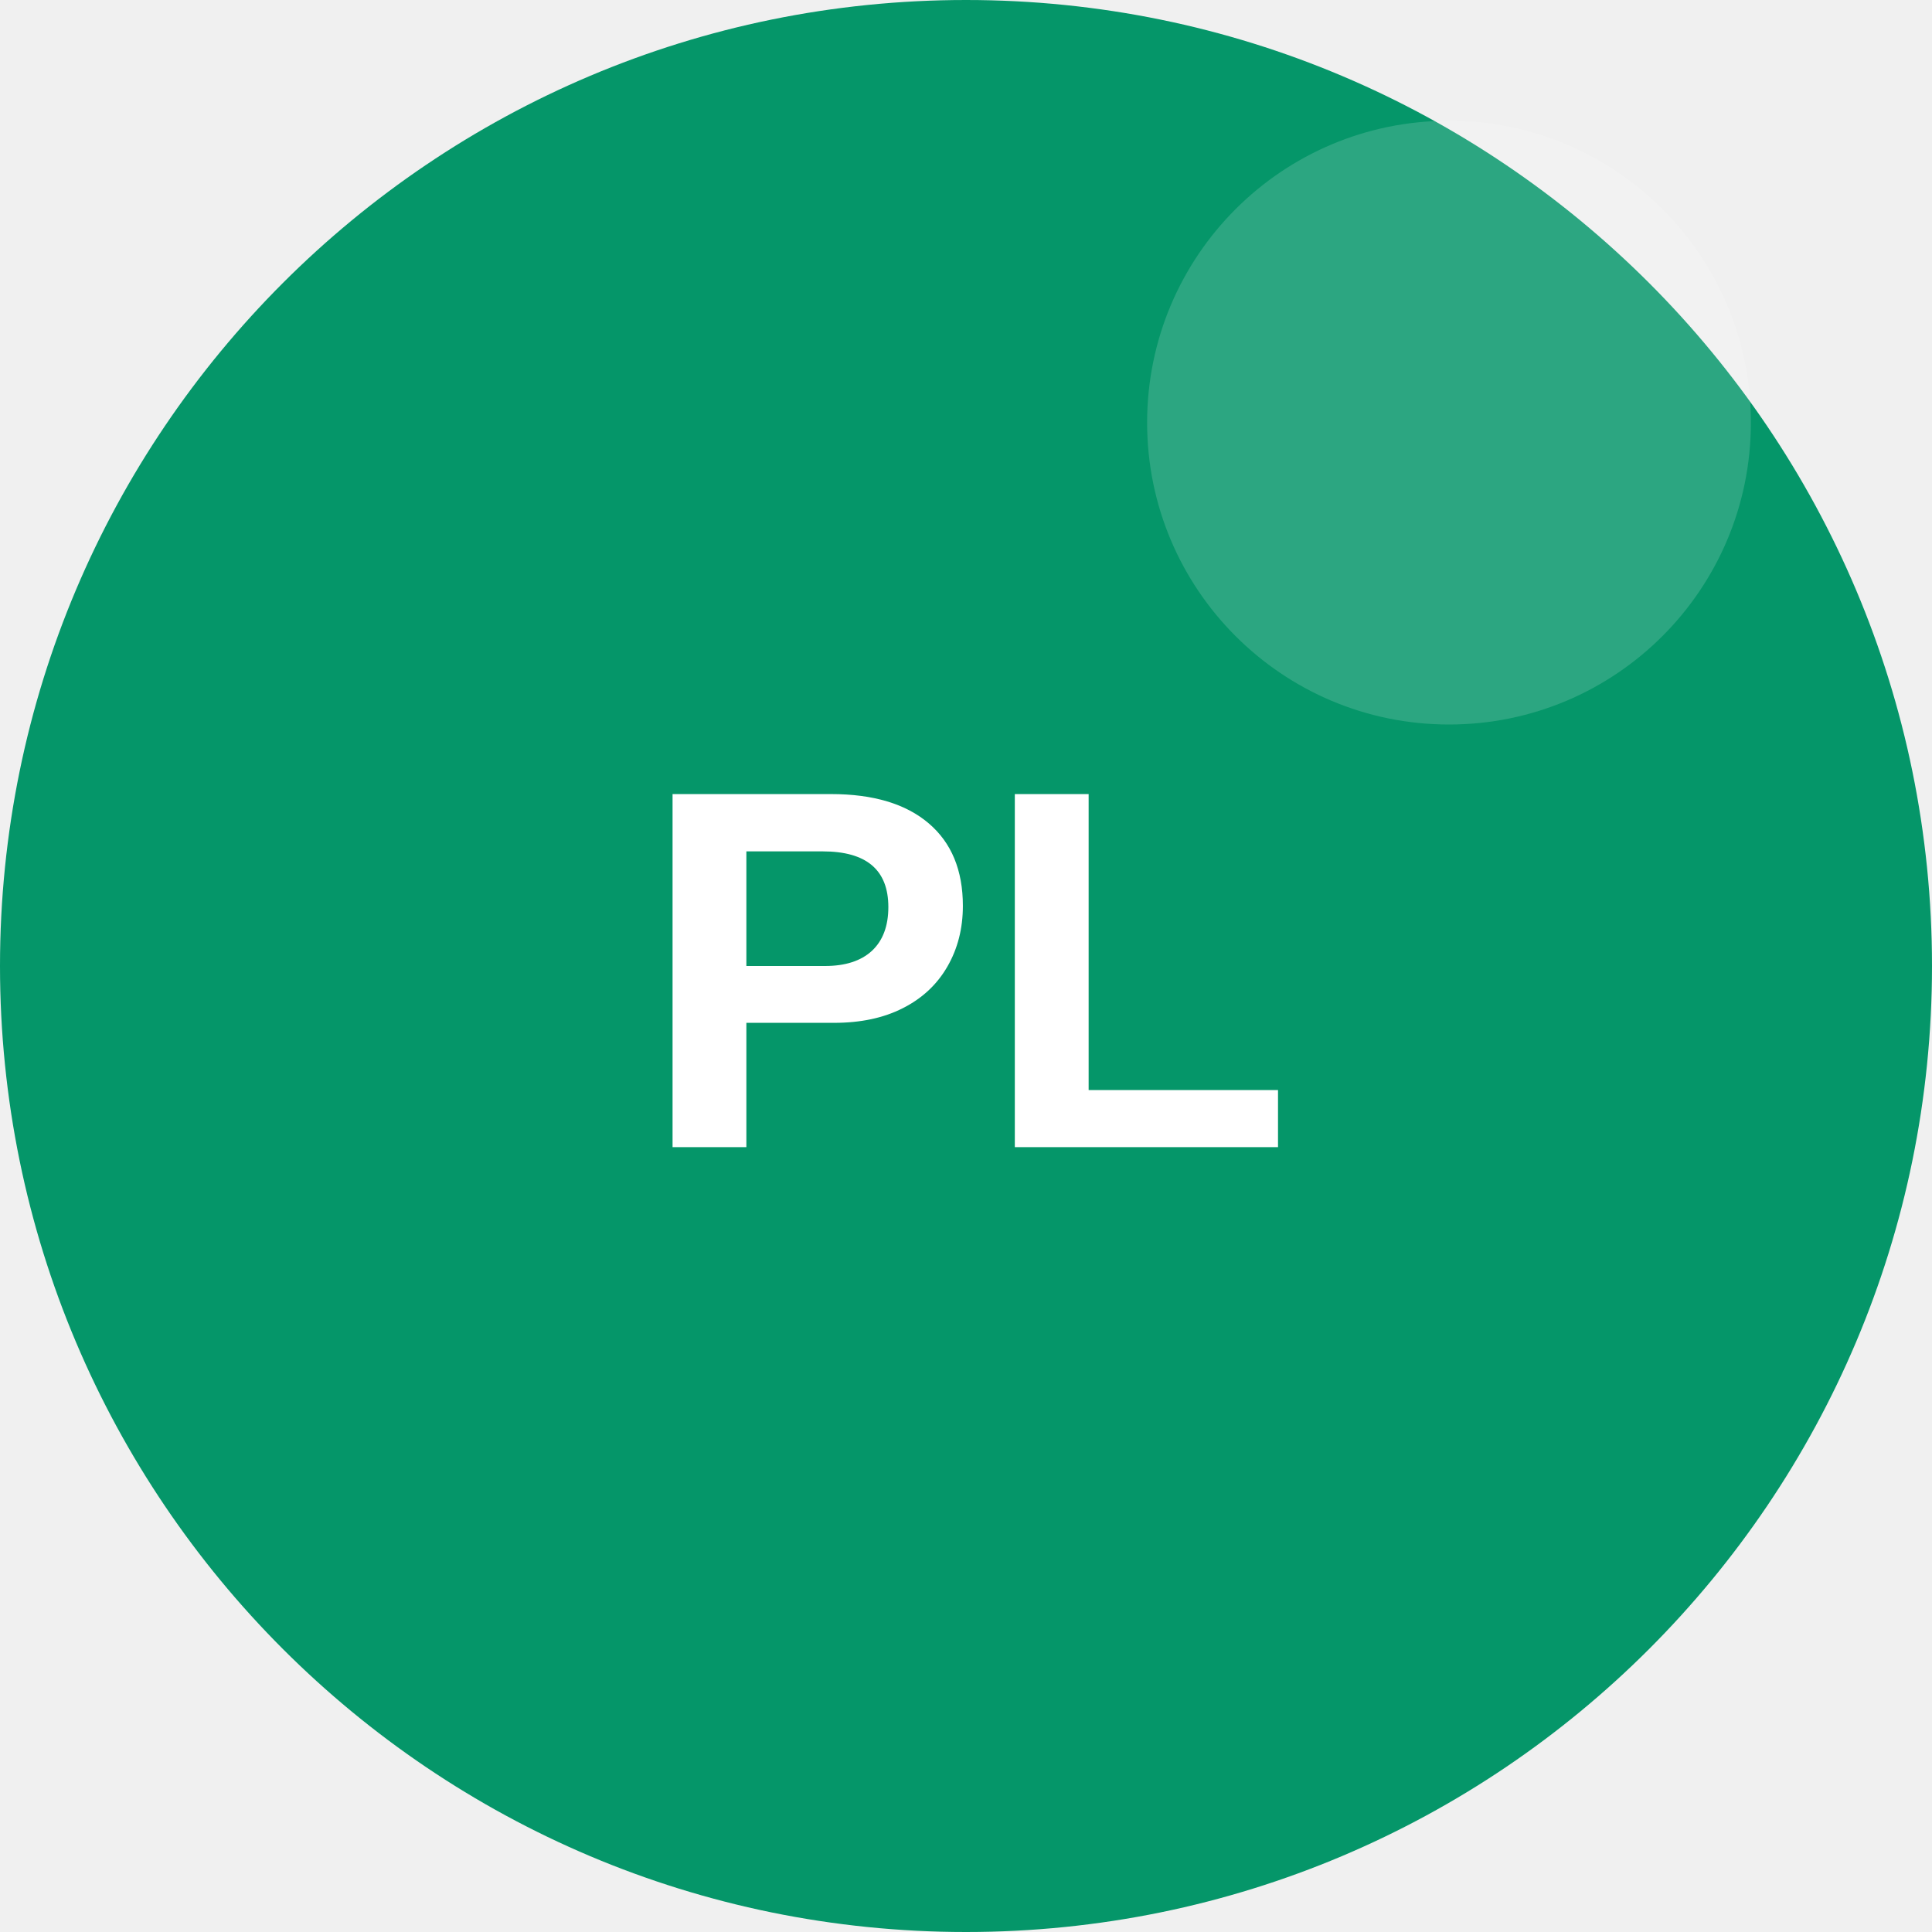
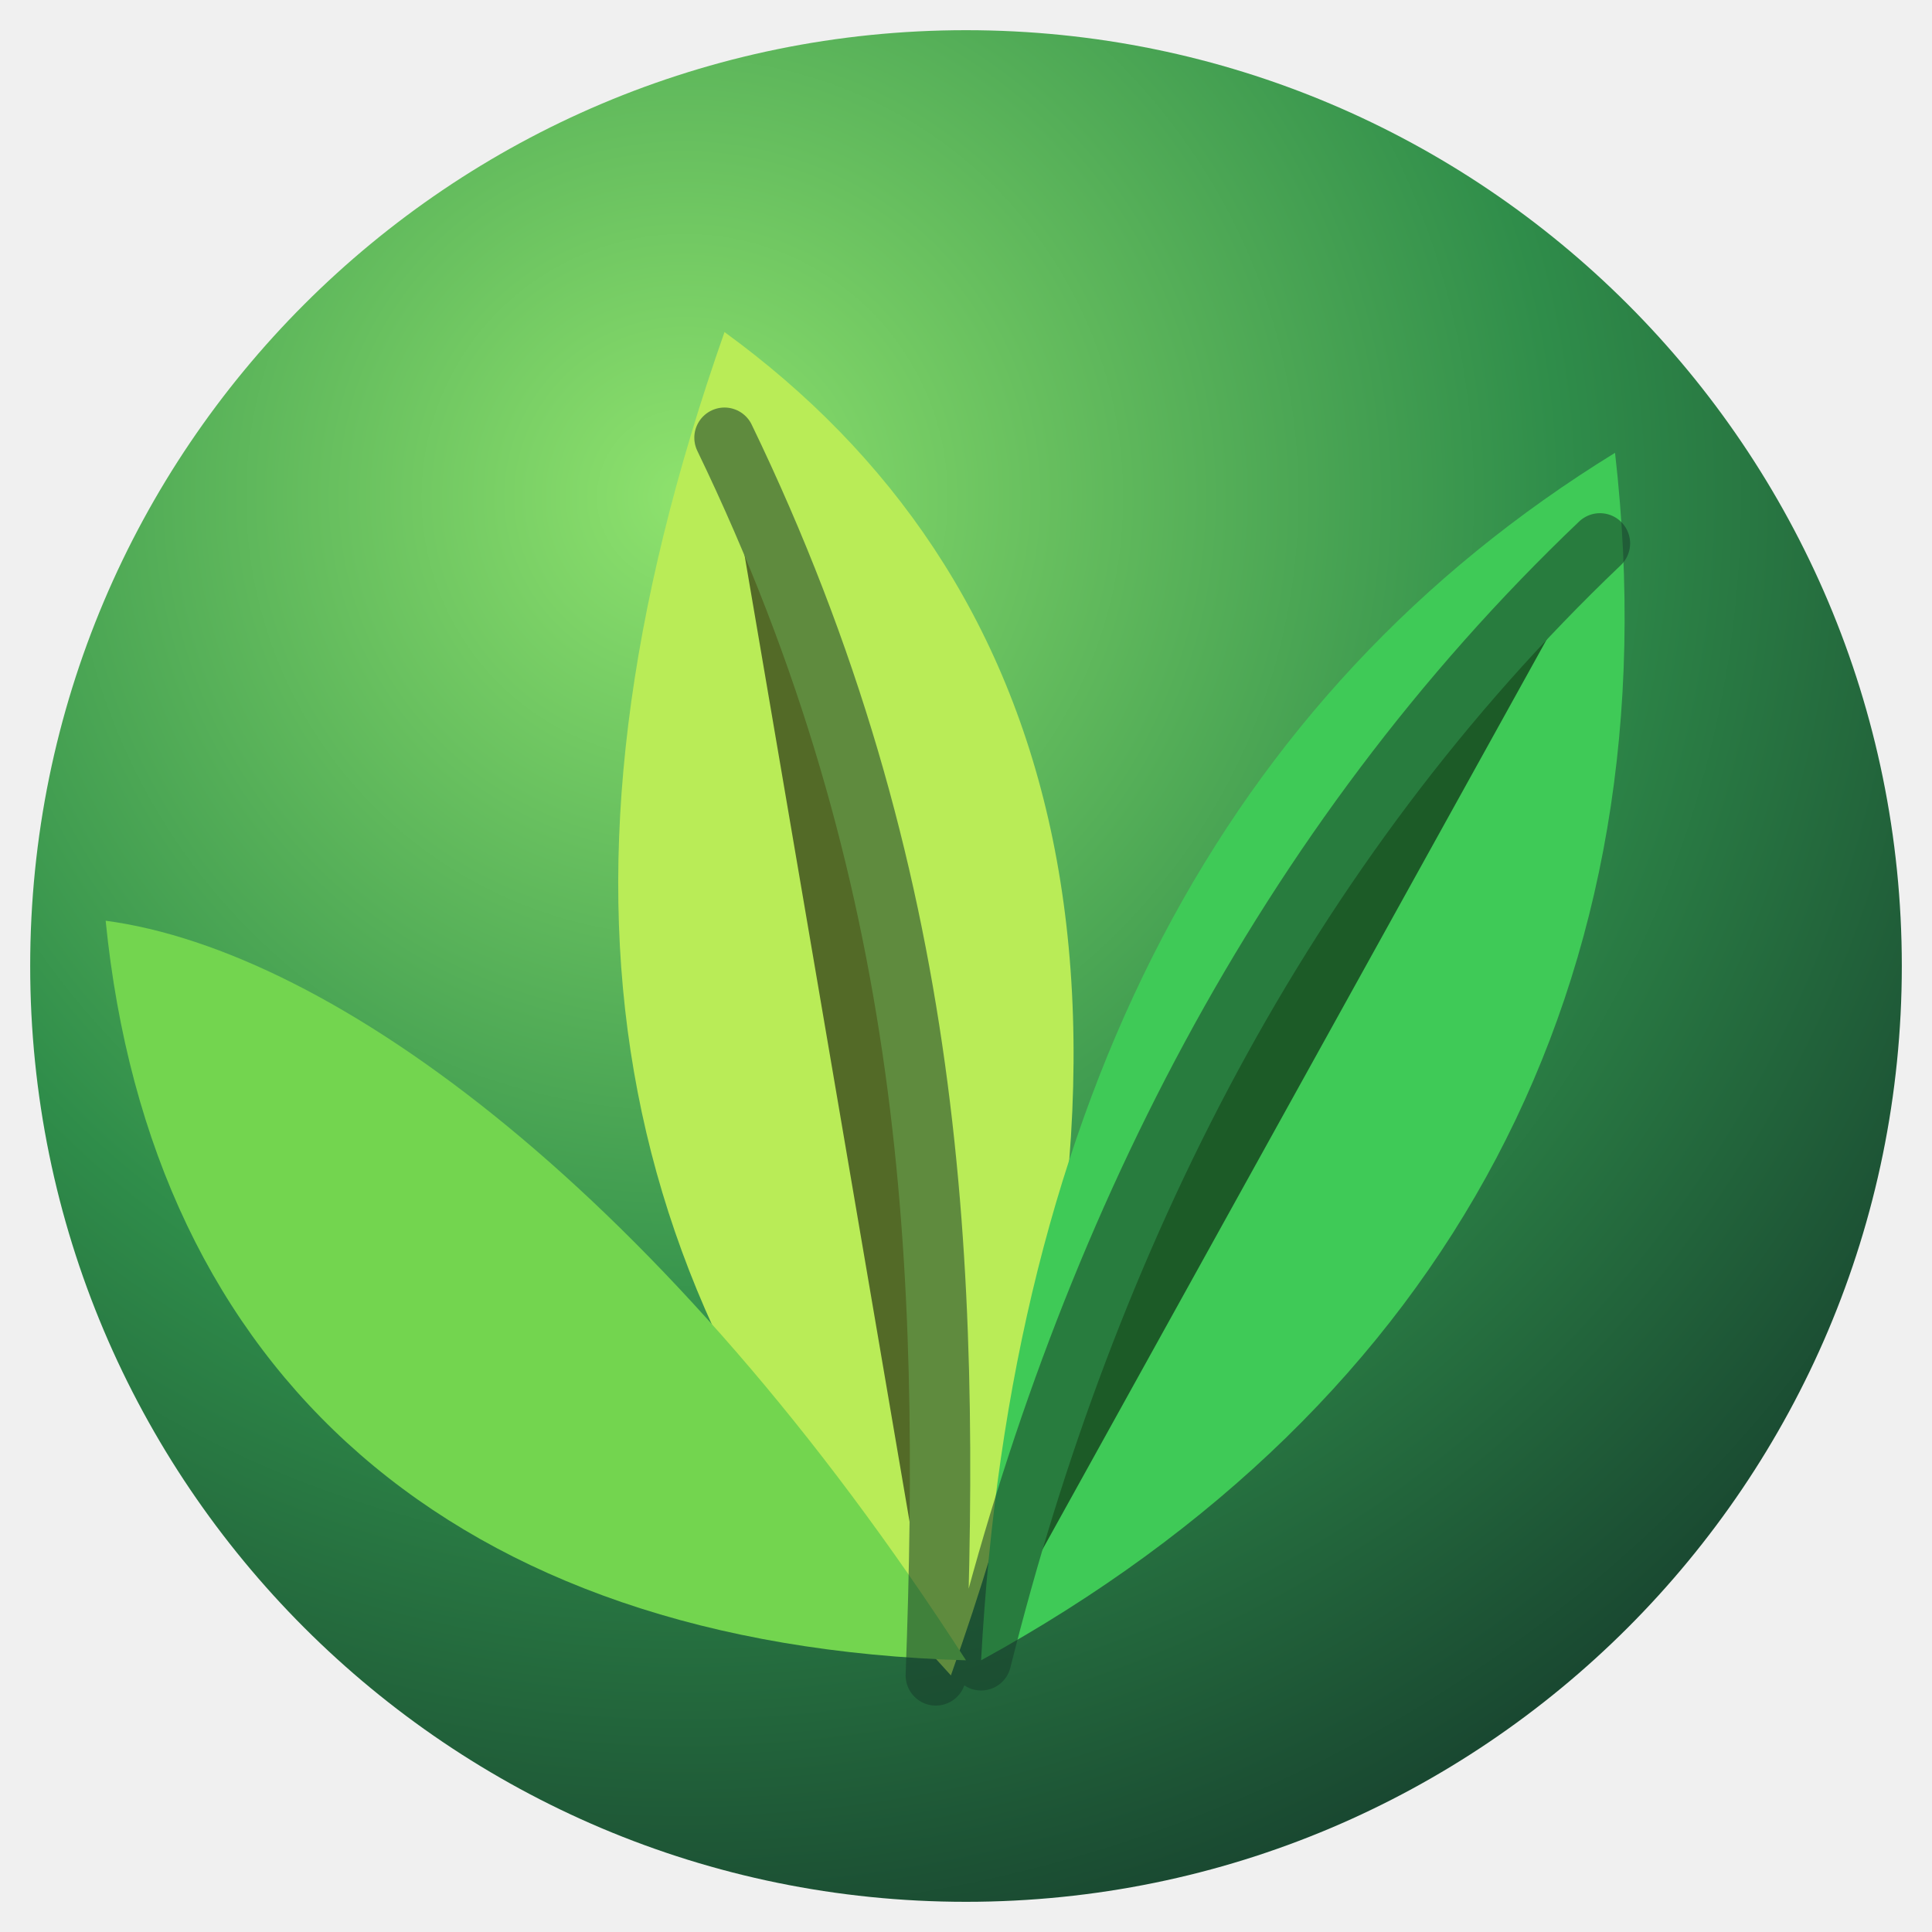
<svg xmlns="http://www.w3.org/2000/svg" width="128" height="128" viewBox="0 0 128 128" role="img" aria-label="Pixel Lab">
-   <rect width="128" height="128" rx="64" fill="#059669" />
-   <circle cx="96" cy="28" r="20" fill="#fff" opacity=".16" />
-   <text x="64" y="76" text-anchor="middle" font-family="Arial, sans-serif" font-size="34" font-weight="800" fill="#fff">PL</text>
+   <defs>
+     <radialGradient id="g" cx=".35" cy=".25" r=".85">
+       <stop stop-color="#8ee26d" />
+       <stop offset=".55" stop-color="#2f8d4a" />
+       <stop offset="1" stop-color="#153b2c" />
+     </radialGradient>
+   </defs>
+   <circle cx="64" cy="64" r="62" fill="url(#g)" />
+   <path d="M63 111C40 86 35 59 48 22c22 16 31 44 15 89Z" fill="#b9ec57" />
+   <path d="M65 110c2-37 16-64 42-80 4 35-11 63-42 80Z" fill="#3fca57" />
+   <path d="M64 110C44 79 22 63 7 61c3 30 23 48 57 49Z" fill="#73d54f" />
+   <path d="M62 111c1-27 0-53-14-82M65 110c7-28 20-54 41-74" stroke="#163d2a" stroke-width="4" stroke-linecap="round" opacity=".55" />
</svg>
